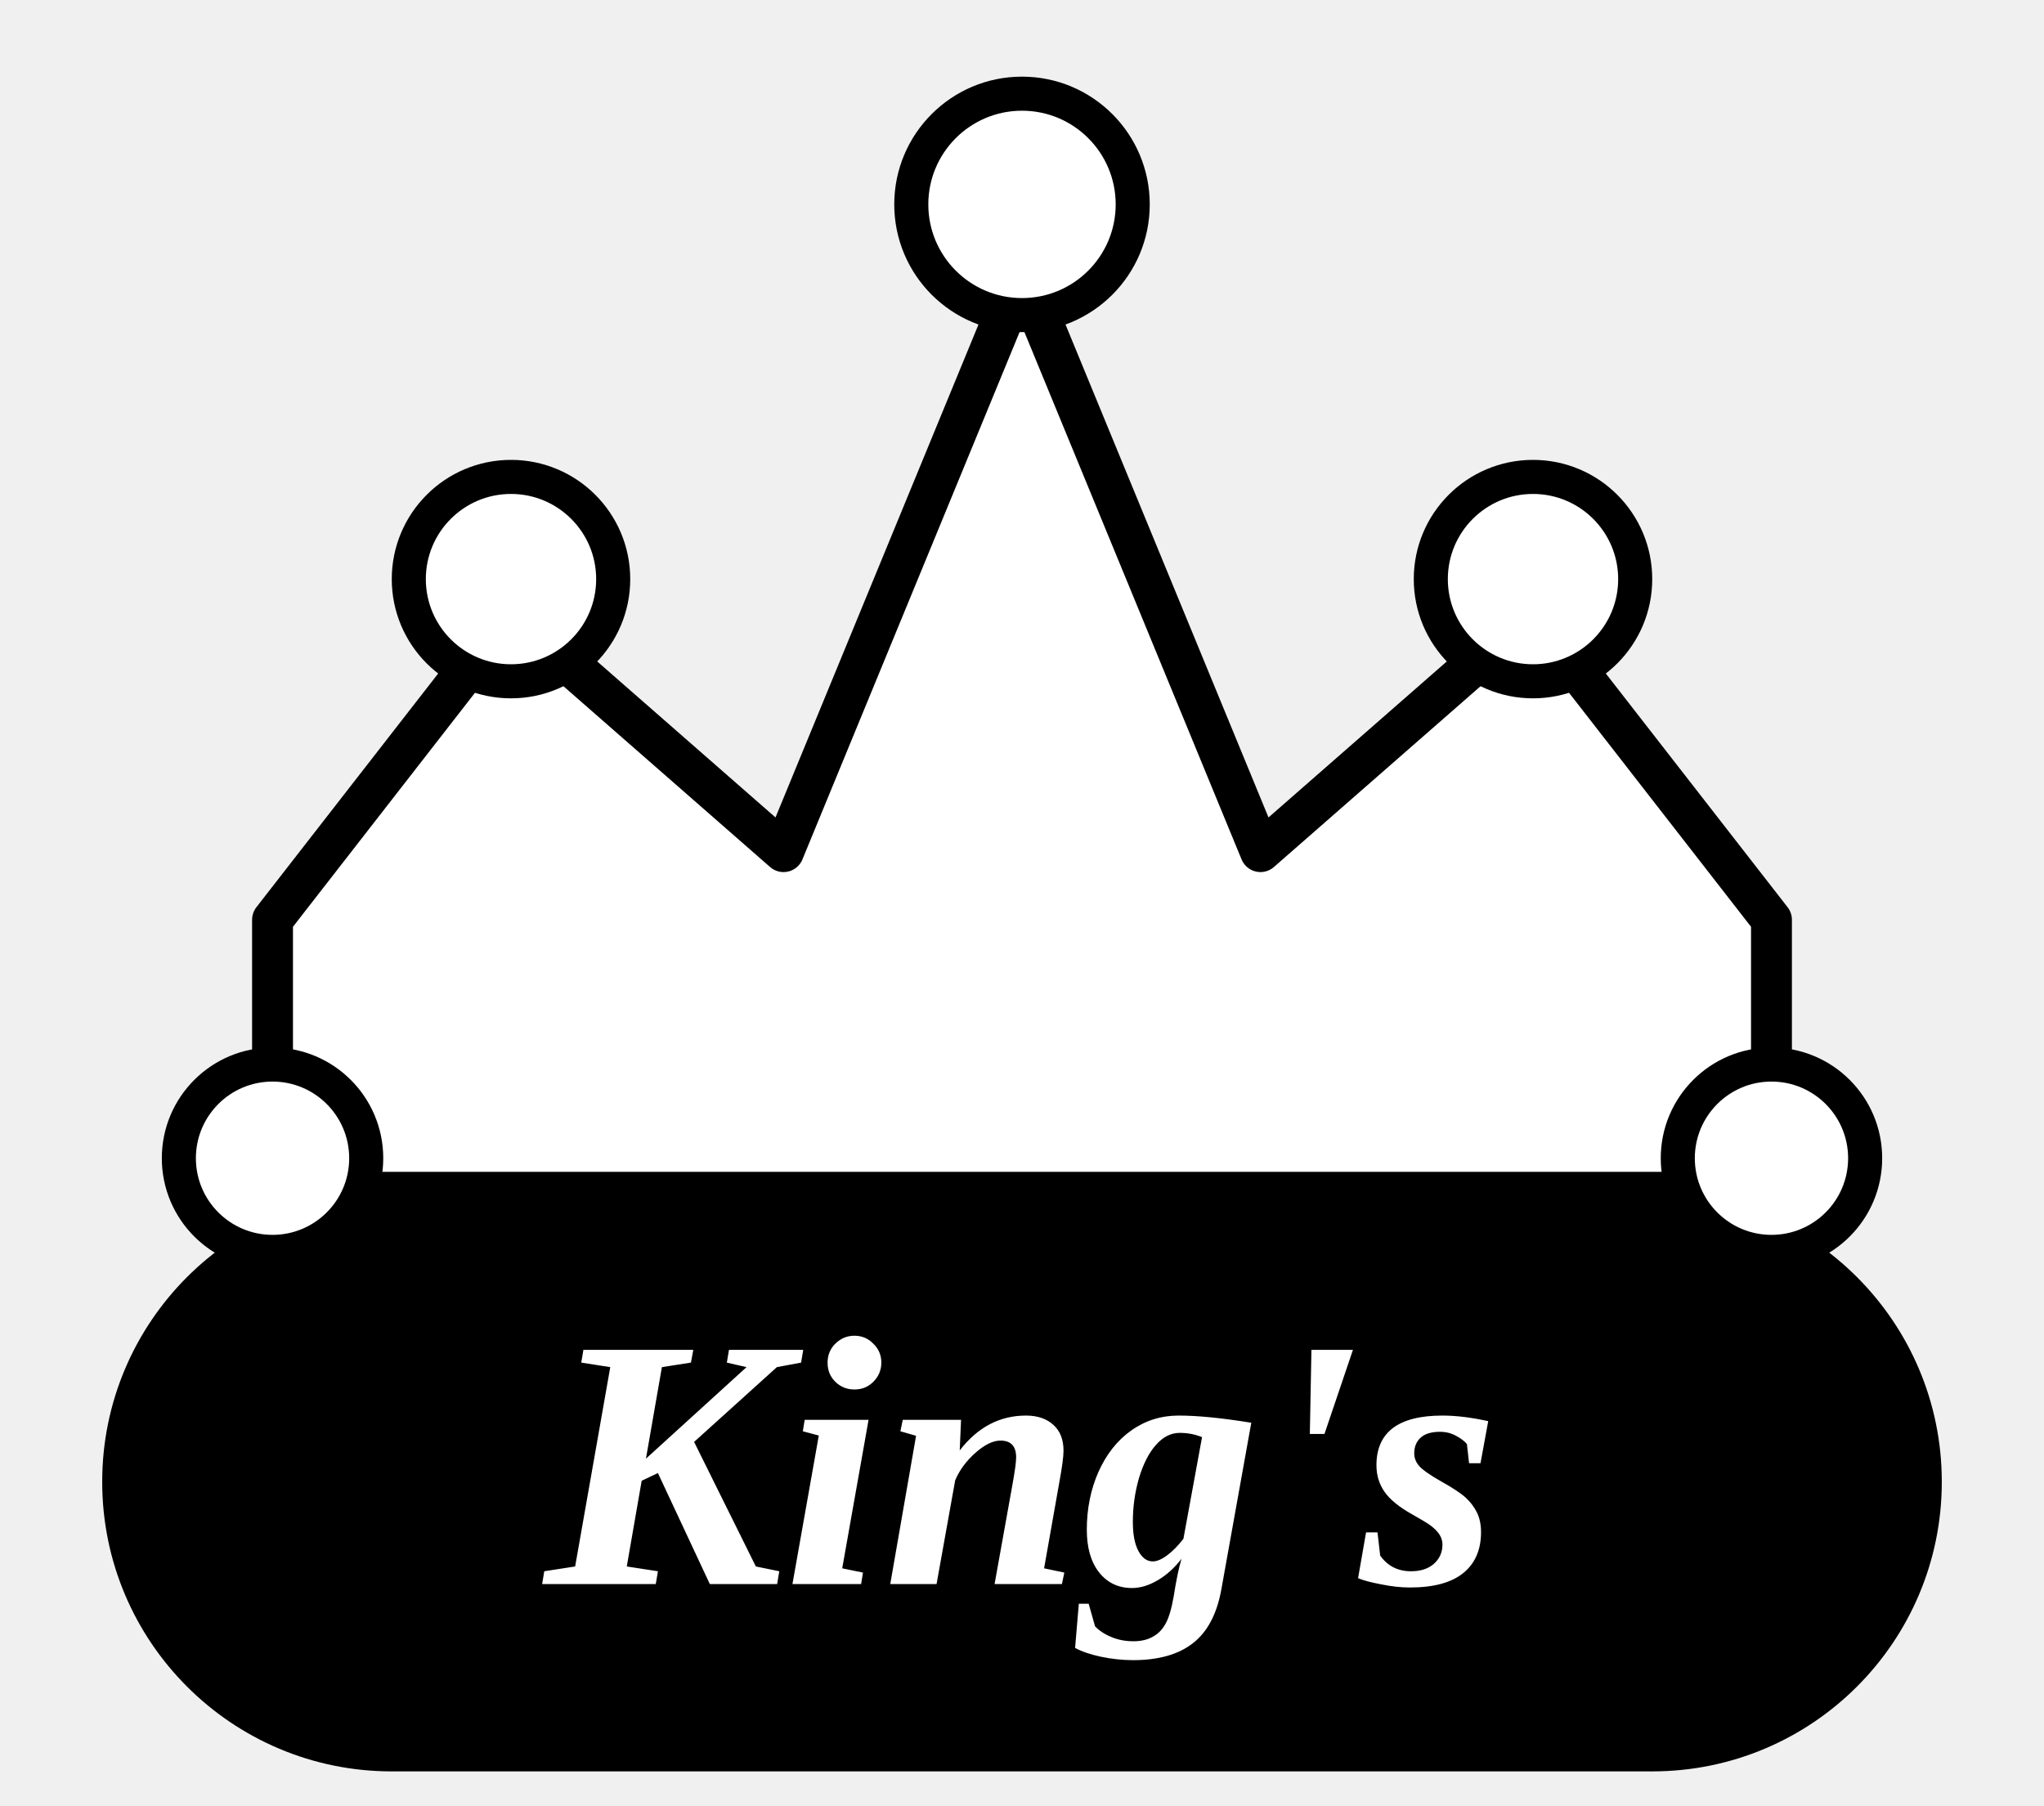
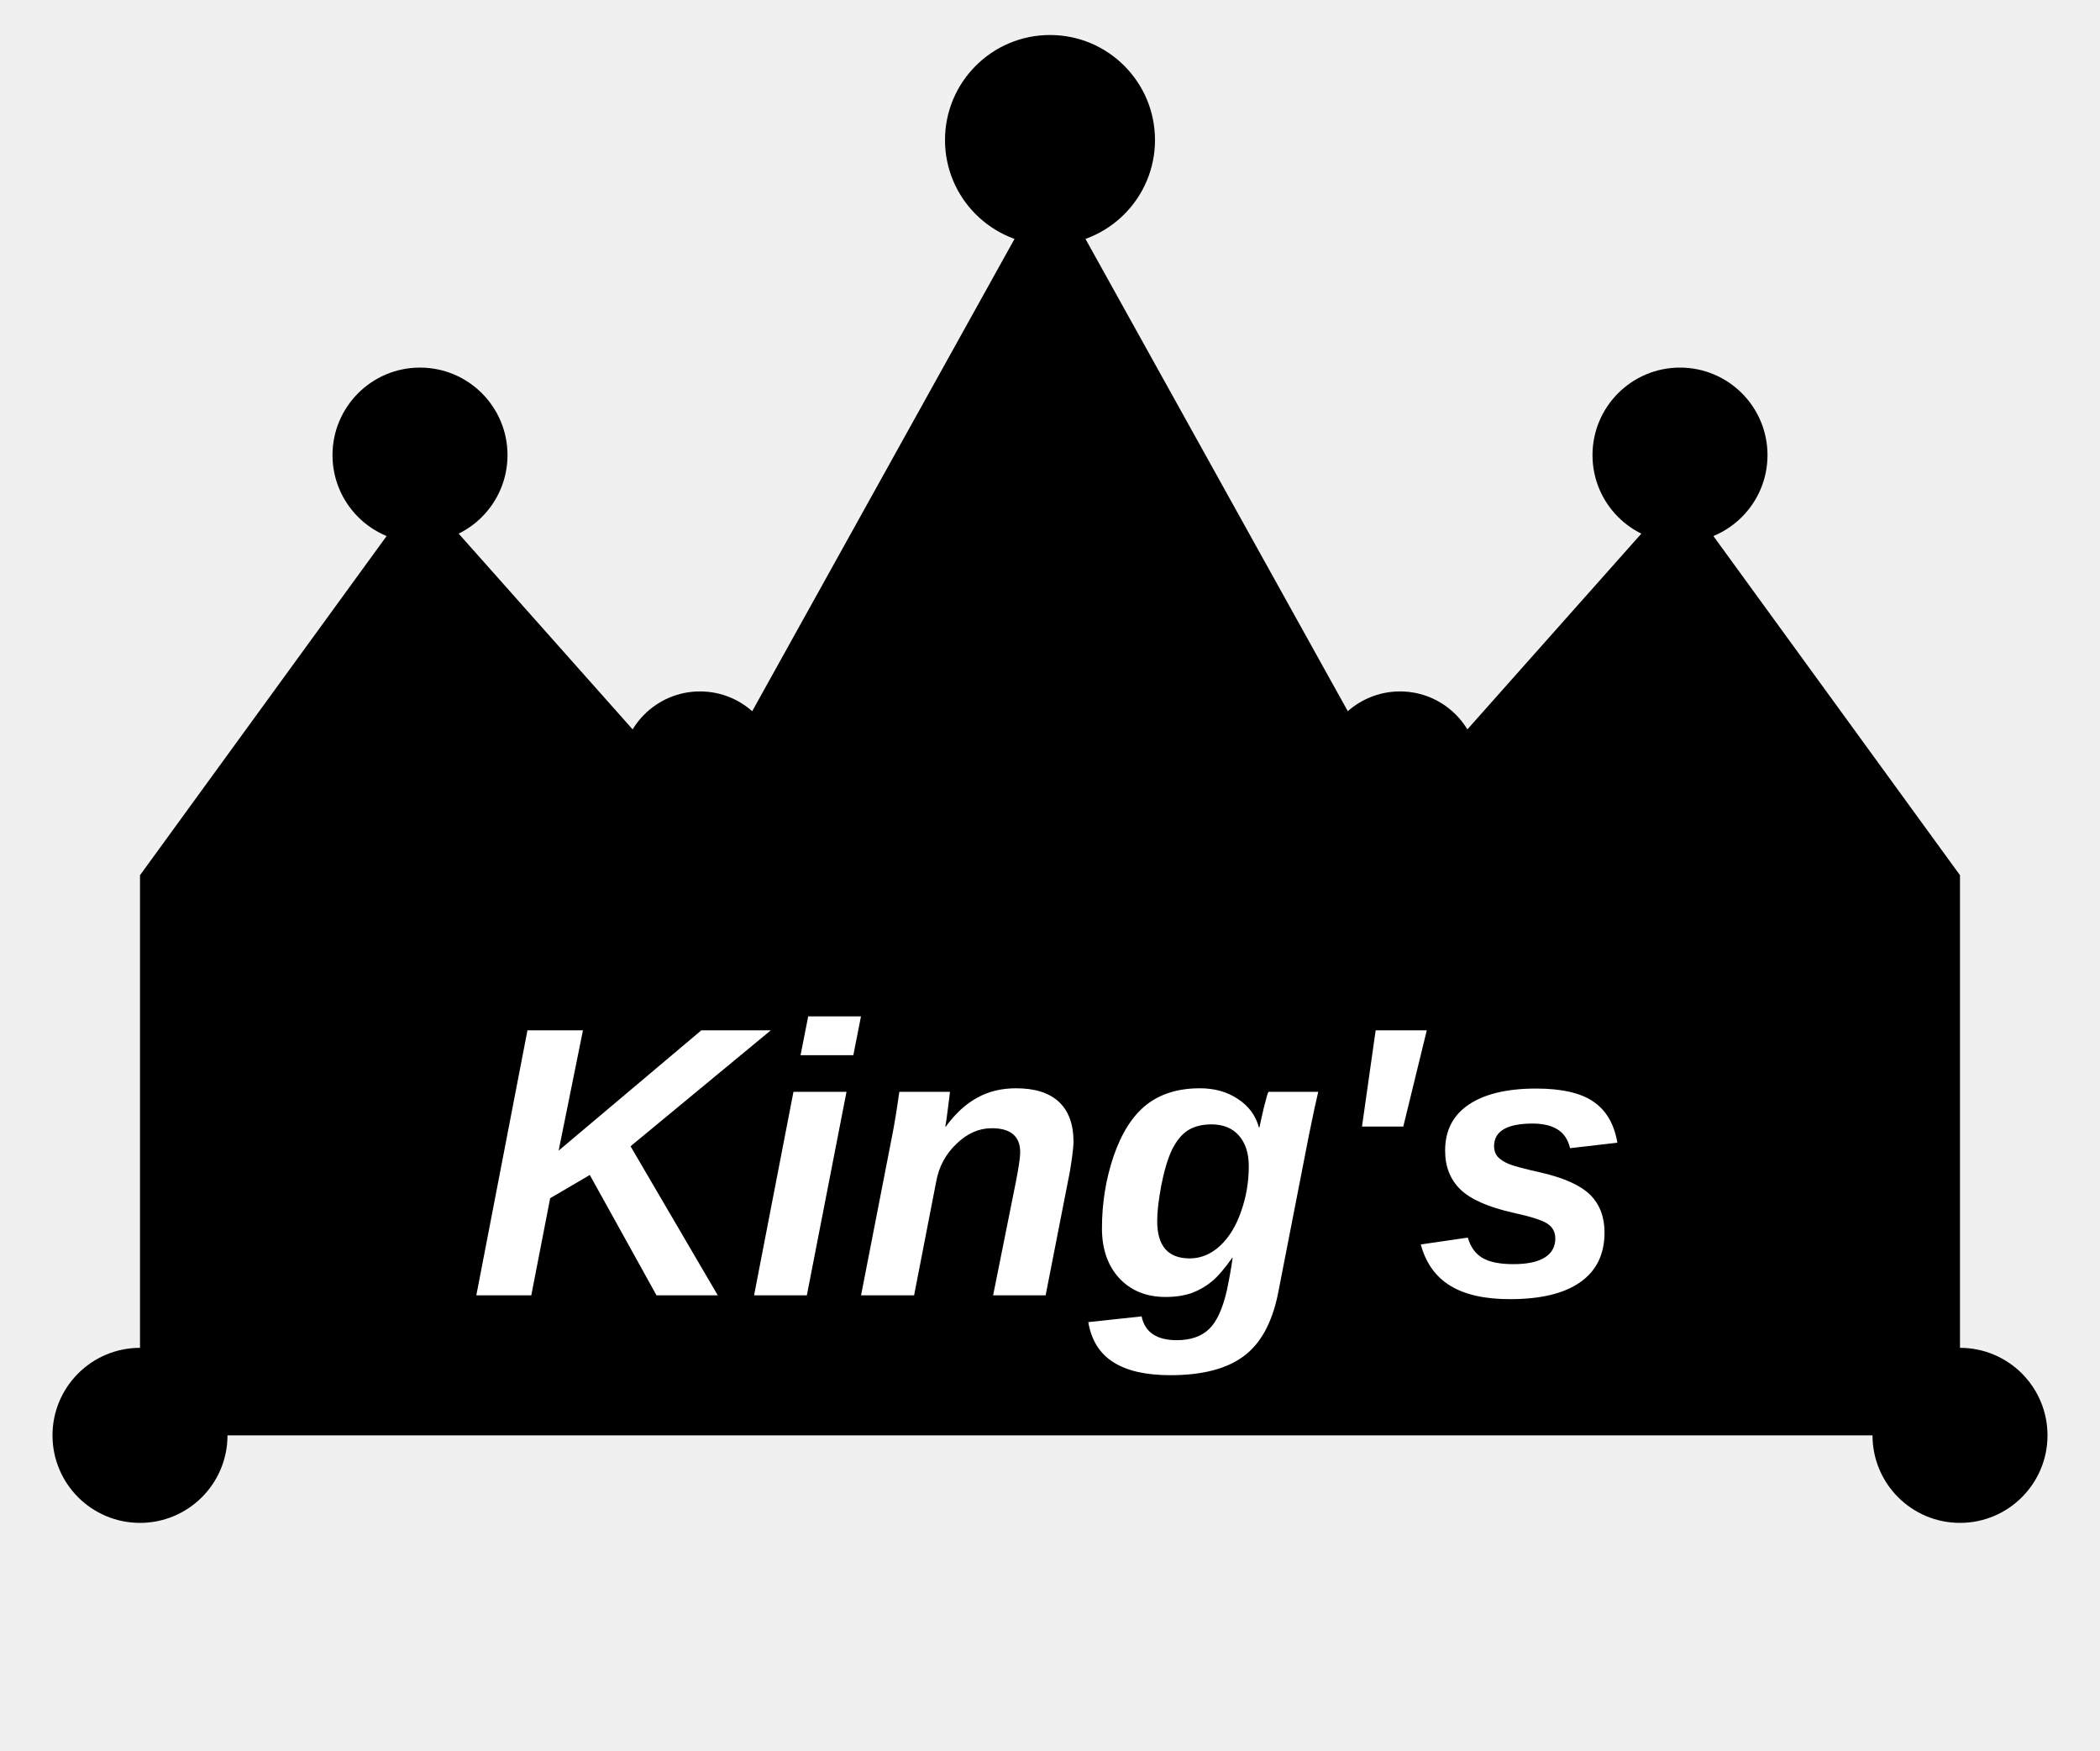
- <svg xmlns="http://www.w3.org/2000/svg" viewBox="0 0 120 106" width="120" height="106">
-   <rect x="6" y="70" width="108" height="34" rx="17" ry="17" fill="#000" />
-   <text x="60" y="93" text-anchor="middle" fill="#fff" font-family="Georgia, 'Times New Roman', serif" font-size="21" font-weight="bold" font-style="italic">King's</text>
-   <path fill="#fff" stroke="#000" stroke-width="2.4" stroke-linejoin="round" d="     M16 70     L16 54 L30 36 L46 50     L60 16 L74 50 L90 36 L104 54     L104 70     Z" />
-   <circle cx="30" cy="34" r="6" fill="#fff" stroke="#000" stroke-width="2" />
-   <circle cx="60" cy="12" r="6.5" fill="#fff" stroke="#000" stroke-width="2" />
-   <circle cx="90" cy="34" r="6" fill="#fff" stroke="#000" stroke-width="2" />
-   <circle cx="16" cy="68" r="5.5" fill="#fff" stroke="#000" stroke-width="2" />
-   <circle cx="104" cy="68" r="5.5" fill="#fff" stroke="#000" stroke-width="2" />
+ <svg xmlns="http://www.w3.org/2000/svg" viewBox="0 0 120 100" width="120" height="100">
+   <path fill="#000" stroke="none" d="     M 8  82     L 8  50     L 24 28     L 40 46     L 60 10     L 80 46     L 96 28     L 112 50     L 112 82     Z   " />
+   <circle cx="24" cy="26" r="5" fill="#000" />
+   <circle cx="40" cy="44" r="4.5" fill="#000" />
+   <circle cx="60" cy="8" r="6" fill="#000" />
+   <circle cx="80" cy="44" r="4.5" fill="#000" />
+   <circle cx="96" cy="26" r="5" fill="#000" />
+   <circle cx="8" cy="82" r="5" fill="#000" />
+   <circle cx="112" cy="82" r="5" fill="#000" />
+   <text x="60" y="74" text-anchor="middle" fill="#fff" font-family="Arial Black, Arial, Helvetica, sans-serif" font-size="22" font-weight="900" font-style="italic">King's</text>
</svg>
